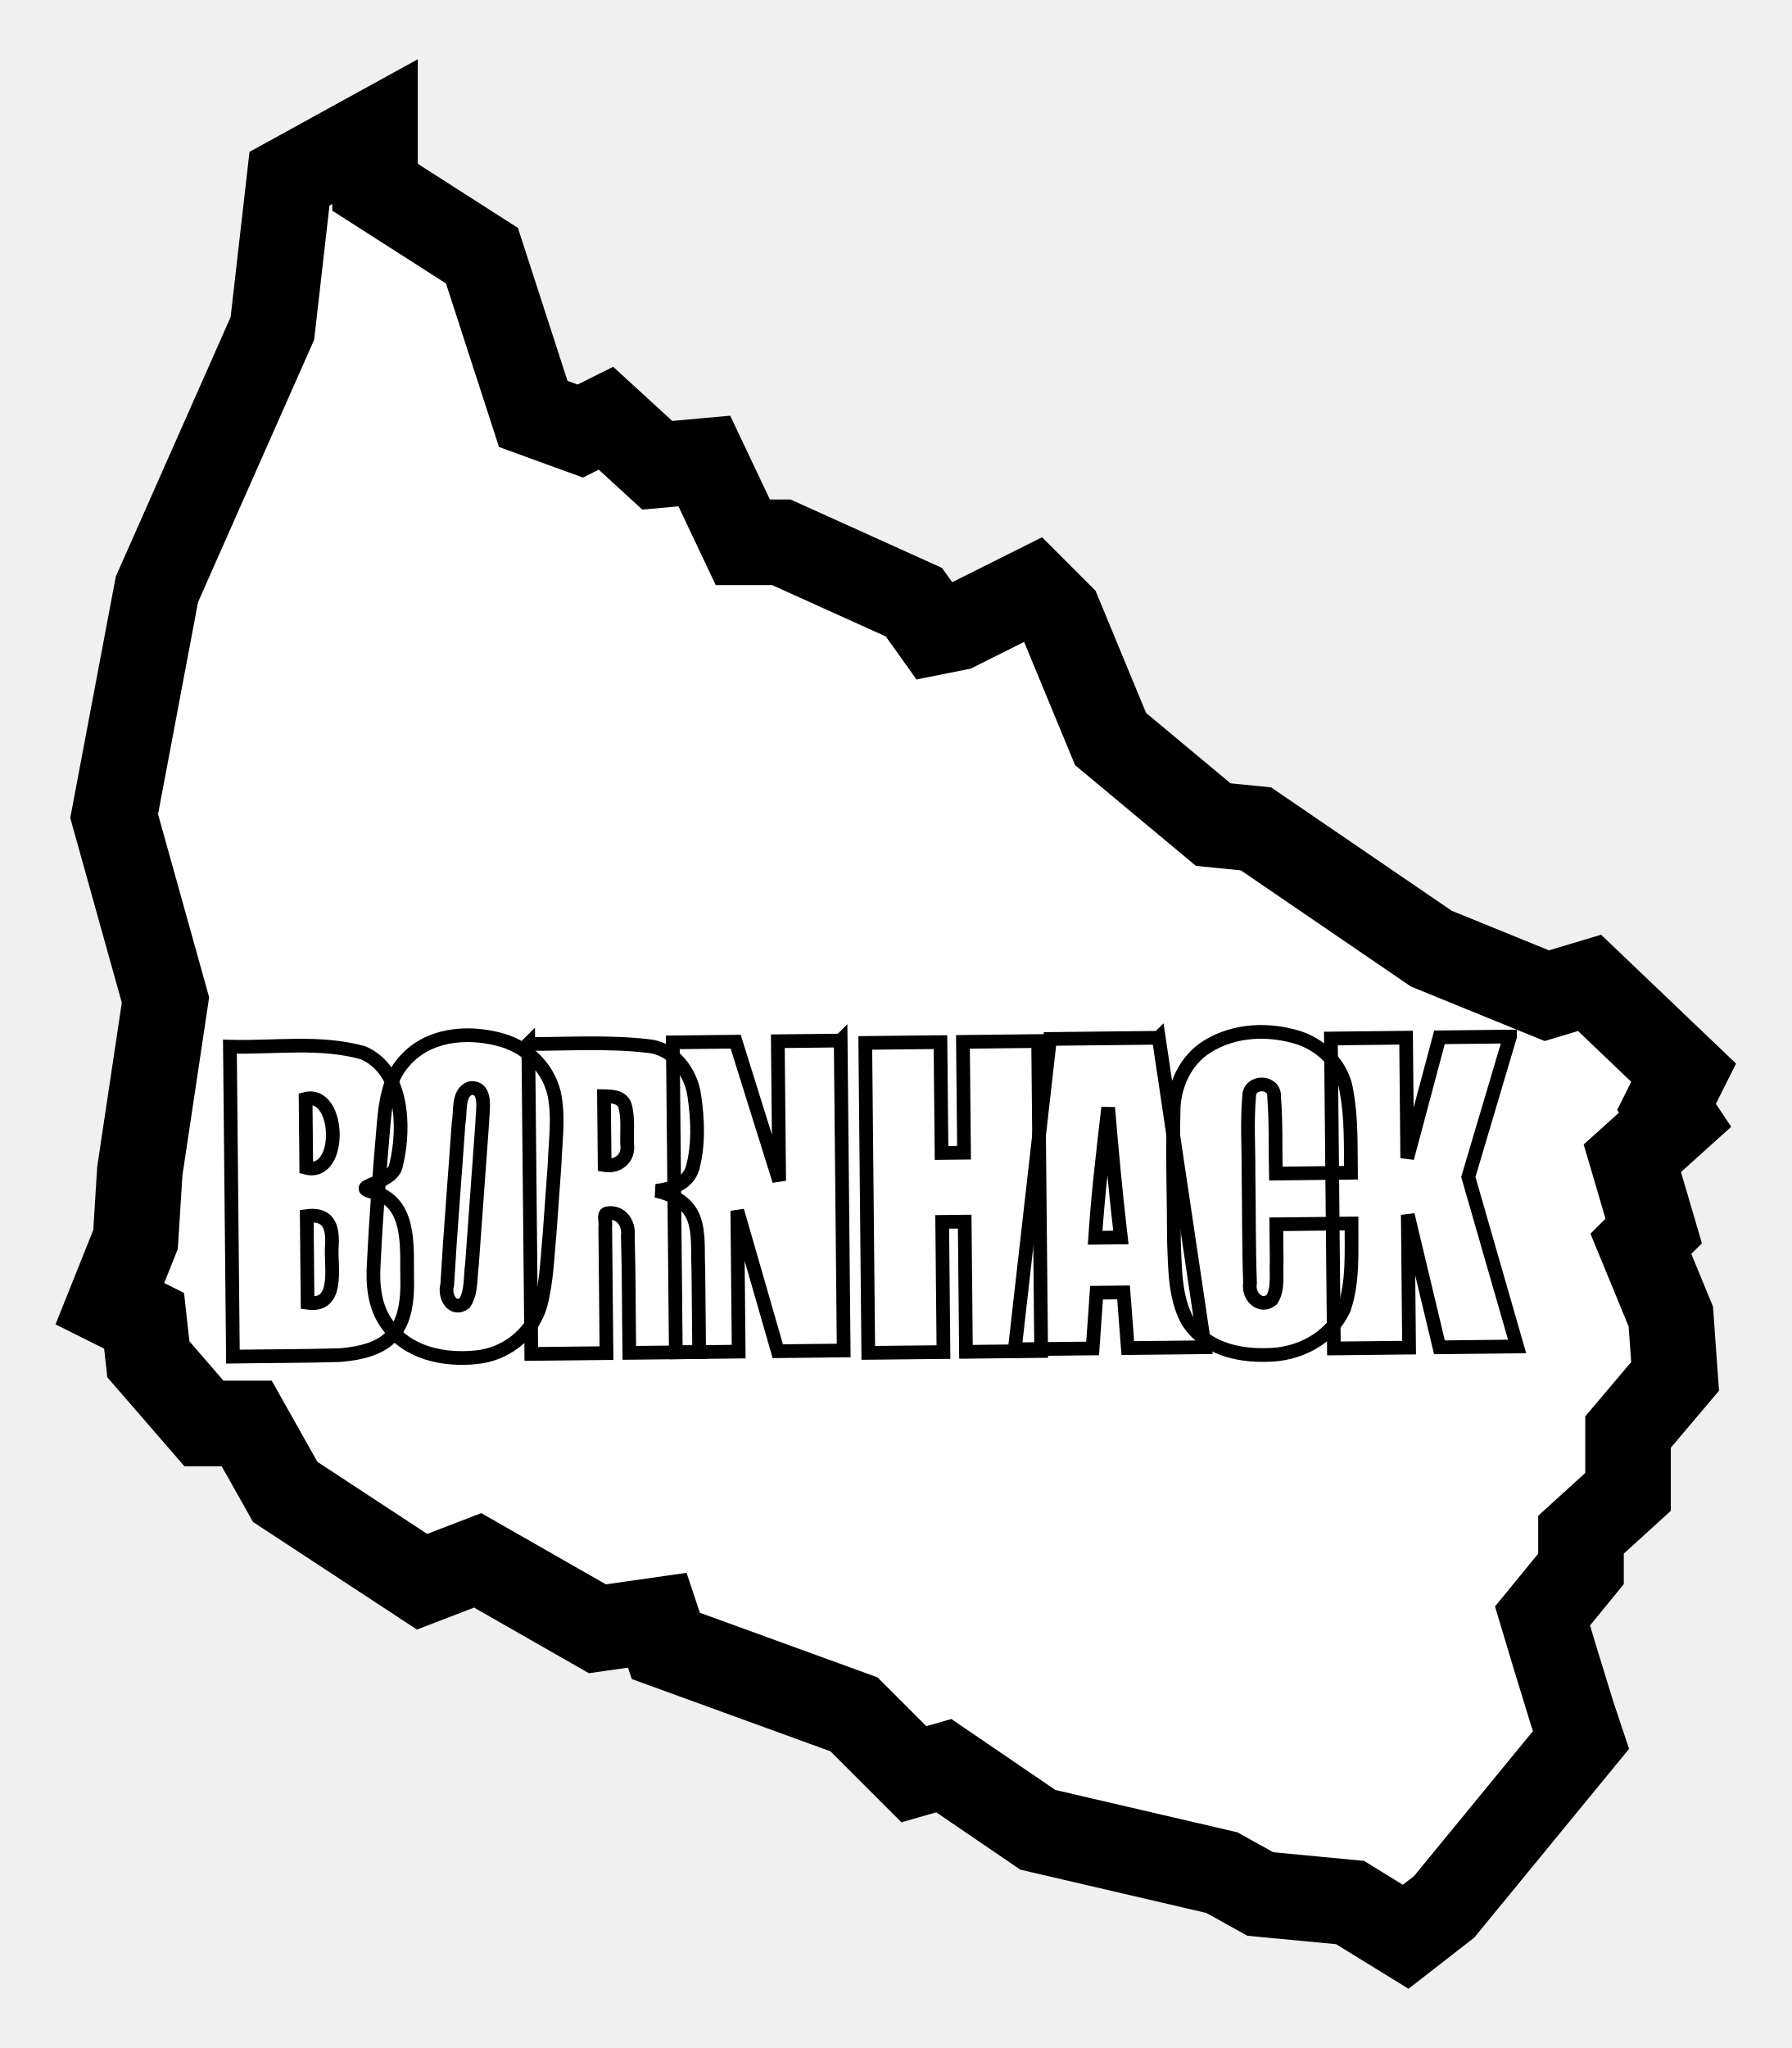
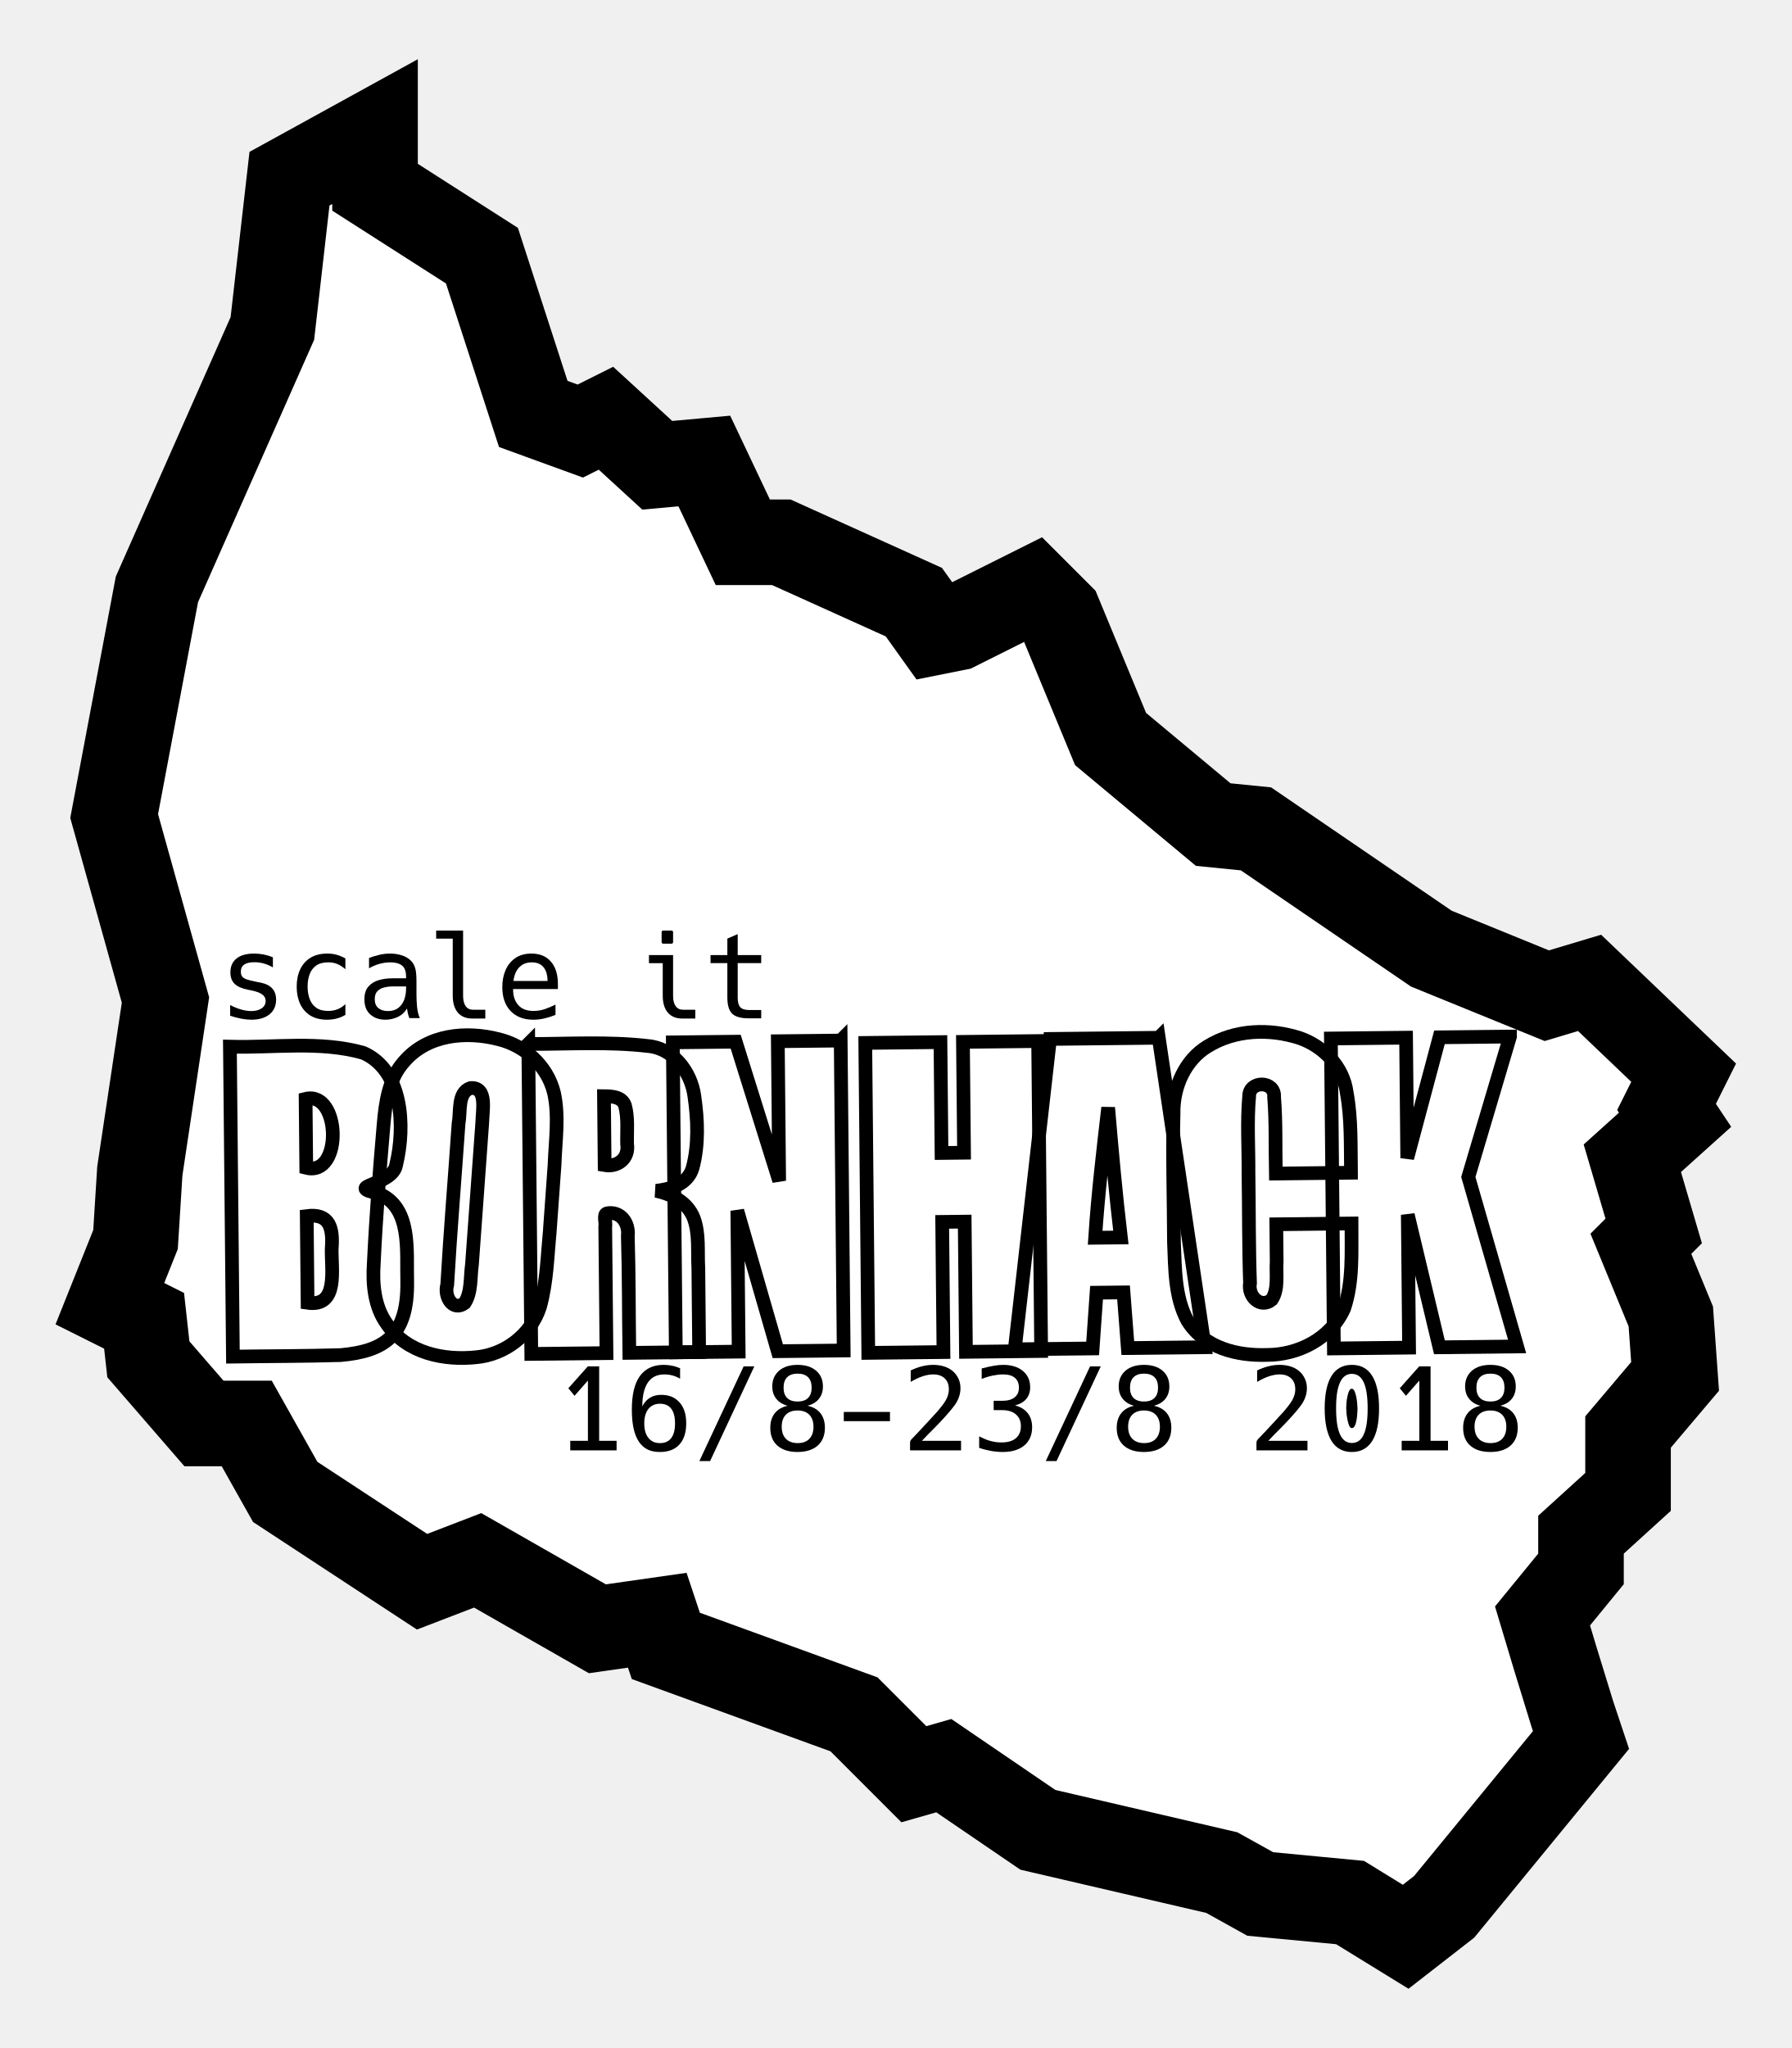
<svg xmlns="http://www.w3.org/2000/svg" xmlns:ns1="http://www.openswatchbook.org/uri/2009/osb" viewBox="0 0 350 400" height="426.667" width="373.333" version="1.1" id="svg3336">
  <defs id="defs3340">
    <linearGradient ns1:paint="solid" id="linearGradient5690">
      <stop id="stop5692" offset="0" style="stop-color:#ffffff;stop-opacity:1;" />
    </linearGradient>
  </defs>
  <text id="text5110" y="18.181" x="-595.586" style="font-style:normal;font-weight:normal;font-size:40px;line-height:0%;font-family:sans-serif;letter-spacing:0px;word-spacing:0px;fill:#000000;fill-opacity:1;stroke:none;stroke-width:1px;stroke-linecap:butt;stroke-linejoin:miter;stroke-opacity:1" xml:space="preserve">
    <tspan y="18.181" x="-595.586" id="tspan5112" />
  </text>
  <g id="g5205" transform="translate(10.8497,-11.57286)">
    <path style="fill:#ffffff;fill-opacity:1;fill-rule:evenodd;stroke:#000000;stroke-width:16.716;stroke-linecap:square;stroke-linejoin:miter;stroke-miterlimit:3.8;stroke-dasharray:none;stroke-opacity:1" d="m 62.415,37.281 v 10.861 l 20.886,13.367 10.025,30.912 9.19,3.342 5.013,-2.506 10.025,9.19 9.19,-0.835 7.519,15.874 h 7.519 l 25.899,11.696 4.177,5.848 4.177,-0.835 15.038,-7.519 5.013,5.013 10.025,24.228 20.051,16.709 8.355,0.836 34.254,23.393 22.557,9.19 8.354,-2.506 18.38,17.545 -3.342,6.684 1.671,2.506 -8.354,7.519 4.177,14.203 -2.506,2.506 5.848,14.203 0.835,11.696 -9.19,10.861 v 11.696 l -9.19,8.355 v 6.684 l -7.519,9.19 2.506,8.355 3.342,10.861 1.671,5.013 -26.735,32.583 -7.519,5.848 -10.861,-6.684 -17.544,-1.671 -7.519,-4.177 -35.925,-8.354 -18.38,-12.532 -5.848,1.671 -11.696,-11.696 -36.76,-13.367 -1.671,-5.013 -11.696,1.671 -23.393,-13.367 -10.861,4.177 -26.735,-17.545 -7.519,-13.367 h -8.354 l -10.861,-12.532 -0.835,-7.519 -6.684,-3.342 5.013,-12.532 0.836,-13.367 5.013,-33.418 -10.026,-35.925 8.355,-44.279 22.557,-50.963 3.342,-29.241 z" id="path3346-1-8-4-4" />
    <g id="g5708" transform="matrix(1.204958,0,0,1.204958,-2.071533,-51.50478)">
      <path style="font-style:normal;font-variant:normal;font-weight:normal;font-stretch:condensed;font-size:medium;line-height:125%;font-family:Impact;-inkscape-font-specification:'Impact Condensed';letter-spacing:0px;word-spacing:0px;fill:none;fill-opacity:1;stroke:#000000;stroke-width:2.221;stroke-linecap:butt;stroke-linejoin:miter;stroke-miterlimit:4;stroke-dasharray:none;stroke-opacity:1" d="m 29.991,222.004 c 7.201,0.207 14.574,-0.977 21.614,1 6.425,2.812 6.85,11.904 5.345,18.124 -0.531,3.487 -8.825,3.38 -2.804,4.695 5.37,2.295 4.452,9.256 4.59,14.321 0.106,8.612 -3.564,11.201 -10.794,11.854 -5.82,0.175 -11.644,0.158 -17.465,0.245 l -0.486,-50.239 z m 12.272,8.464 0.108,11.171 c 5.951,1.493 5.562,-12.554 -0.108,-11.171 z m 0.184,18.991 0.136,14.057 c 5.066,0.741 3.827,-5.351 3.911,-8.783 0.271,-3.354 -0.351,-5.758 -4.047,-5.274 z" id="path5989-3-1-0-2-5-3" />
      <path style="font-style:normal;font-variant:normal;font-weight:normal;font-stretch:condensed;font-size:medium;line-height:125%;font-family:Impact;-inkscape-font-specification:'Impact Condensed';letter-spacing:0px;word-spacing:0px;fill:none;fill-opacity:1;stroke:#000000;stroke-width:2.221;stroke-linecap:butt;stroke-linejoin:miter;stroke-miterlimit:4;stroke-dasharray:none;stroke-opacity:1" d="m 81.87,251.607 c -0.398,4.195 -0.475,8.488 -1.601,12.562 -1.499,4.657 -5.827,7.759 -10.311,8.171 -5.202,0.56 -11.217,-0.612 -14.48,-5.332 -2.038,-2.776 -2.4,-6.419 -2.163,-9.849 0.358,-7.534 0.943,-15.059 1.595,-22.574 0.304,-3.58 0.848,-7.409 3.291,-10.128 3.835,-4.503 10.156,-4.998 15.346,-3.661 4.147,0.996 7.897,4.213 8.991,8.719 0.842,3.81 0.213,7.784 0.085,11.656 -0.241,3.479 -0.501,6.957 -0.752,10.436 z m -10.964,-17.334 c 0.018,-1.889 0.887,-5.767 -1.906,-5.561 -2.152,0.738 -1.567,3.792 -1.934,5.666 -0.601,8.736 -1.338,17.464 -1.84,26.205 -0.561,1.897 0.905,4.418 2.818,2.984 1.162,-1.793 0.889,-4.191 1.191,-6.267 0.557,-7.676 1.114,-15.351 1.671,-23.027 z" id="path5991-3-3-0-8-1-5" />
      <path style="font-style:normal;font-variant:normal;font-weight:normal;font-stretch:condensed;font-size:medium;line-height:125%;font-family:Impact;-inkscape-font-specification:'Impact Condensed';letter-spacing:0px;word-spacing:0px;fill:none;fill-opacity:1;stroke:#000000;stroke-width:2.221;stroke-linecap:butt;stroke-linejoin:miter;stroke-miterlimit:4;stroke-dasharray:none;stroke-opacity:1" d="m 78.365,221.568 c 6.484,0.013 12.994,-0.424 19.454,0.336 3.944,0.346 6.941,4.082 7.475,8.14 0.554,3.816 0.721,7.84 -0.282,11.586 -0.762,2.68 -3.6,3.499 -5.916,3.734 2.467,0.54 5.055,1.783 6.091,4.43 0.949,2.554 0.59,5.401 0.748,8.092 0.045,4.542 0.088,9.084 0.131,13.626 -3.773,0.041 -7.547,0.081 -11.32,0.122 -0.093,-6.305 -0.053,-12.614 -0.242,-18.915 0.245,-2.209 -1.218,-4.103 -3.375,-3.697 -0.645,0.146 -0.139,1.516 -0.286,2.191 0.066,6.82 0.132,13.641 0.198,20.462 -4.063,0.044 -8.126,0.087 -12.189,0.131 -0.162,-16.746 -0.324,-33.492 -0.486,-50.239 z m 12.272,8.464 c 0.035,3.724 0.071,7.447 0.108,11.171 2.055,0.363 3.995,-1.028 3.644,-3.42 -0.054,-2.082 0.208,-4.232 -0.348,-6.253 -0.509,-1.45 -2.189,-1.482 -3.404,-1.498 z" id="path5993-3-5-1-9-5-3" />
      <path style="font-style:normal;font-variant:normal;font-weight:normal;font-stretch:condensed;font-size:medium;line-height:125%;font-family:Impact;-inkscape-font-specification:'Impact Condensed';letter-spacing:0px;word-spacing:0px;fill:none;fill-opacity:1;stroke:#000000;stroke-width:2.221;stroke-linecap:butt;stroke-linejoin:miter;stroke-miterlimit:4;stroke-dasharray:none;stroke-opacity:1" d="m 129.014,221.011 c 0.162,16.746 0.324,33.492 0.486,50.239 -3.561,0.038 -7.122,0.077 -10.684,0.116 -2.187,-7.59 -4.374,-15.18 -6.562,-22.77 0.074,7.613 0.147,15.226 0.221,22.839 -3.397,0.036 -6.794,0.074 -10.191,0.11 -0.162,-16.747 -0.324,-33.493 -0.486,-50.239 3.397,-0.037 6.794,-0.074 10.191,-0.11 2.35,7.516 4.701,15.032 7.052,22.547 -0.073,-7.54 -0.145,-15.081 -0.219,-22.621 3.397,-0.037 6.794,-0.074 10.191,-0.11 z" id="path5995-2-6-3-1-4-9" />
      <path style="font-style:normal;font-variant:normal;font-weight:normal;font-stretch:condensed;font-size:medium;line-height:125%;font-family:Impact;-inkscape-font-specification:'Impact Condensed';letter-spacing:0px;word-spacing:0px;fill:none;fill-opacity:1;stroke:#000000;stroke-width:2.221;stroke-linecap:butt;stroke-linejoin:miter;stroke-miterlimit:4;stroke-dasharray:none;stroke-opacity:1" d="m 161.027,221.094 c 0.162,16.746 0.324,33.493 0.486,50.239 -4.063,0.044 -8.126,0.088 -12.189,0.133 -0.068,-7.034 -0.136,-14.067 -0.204,-21.101 -1.216,0.015 -2.432,0.025 -3.648,0.039 0.068,7.034 0.136,14.067 0.204,21.101 -4.063,0.044 -8.126,0.088 -12.189,0.131 -0.162,-16.746 -0.324,-33.493 -0.486,-50.239 4.063,-0.044 8.126,-0.087 12.189,-0.131 0.058,5.989 0.116,11.978 0.174,17.967 1.216,-0.015 2.432,-0.026 3.648,-0.039 -0.057,-5.989 -0.116,-11.978 -0.174,-17.967 4.063,-0.044 8.126,-0.088 12.189,-0.133 z" id="path5997-3-2-2-1-2-00" />
      <path style="font-style:normal;font-variant:normal;font-weight:normal;font-stretch:condensed;font-size:medium;line-height:125%;font-family:Impact;-inkscape-font-specification:'Impact Condensed';letter-spacing:0px;word-spacing:0px;fill:none;fill-opacity:1;stroke:#000000;stroke-width:2.221;stroke-linecap:butt;stroke-linejoin:miter;stroke-miterlimit:4;stroke-dasharray:none;stroke-opacity:1" d="m 180.582,220.559 c 2.488,16.721 4.976,33.442 7.463,50.163 -4.16,0.046 -8.319,0.09 -12.479,0.136 -0.232,-3.008 -0.464,-6.016 -0.696,-9.023 -1.457,0.015 -2.915,0.031 -4.372,0.047 -0.212,3.013 -0.424,6.025 -0.636,9.038 -4.208,0.045 -8.416,0.092 -12.623,0.137 1.903,-16.769 3.807,-33.537 5.71,-50.306 5.877,-0.064 11.755,-0.127 17.632,-0.191 z m -6.144,32.373 c -0.823,-7 -1.465,-14.023 -2.057,-21.05 -0.815,7.017 -1.65,14.038 -2.112,21.095 1.39,-0.015 2.779,-0.03 4.169,-0.045 z" id="path5999-5-7-7-2-4-3" />
      <path style="font-style:normal;font-variant:normal;font-weight:normal;font-stretch:condensed;font-size:medium;line-height:125%;font-family:Impact;-inkscape-font-specification:'Impact Condensed';letter-spacing:0px;word-spacing:0px;fill:none;fill-opacity:1;stroke:#000000;stroke-width:2.221;stroke-linecap:butt;stroke-linejoin:miter;stroke-miterlimit:4;stroke-dasharray:none;stroke-opacity:1" d="m 211.751,242.438 c -4.063,0.044 -8.126,0.087 -12.189,0.133 -0.093,-4.13 0.052,-8.274 -0.279,-12.393 0.2,-2.691 -4.051,-2.731 -4.045,-0.133 -0.367,4.139 -0.08,8.308 -0.108,12.461 0.095,5.938 0.035,11.882 0.25,17.816 -0.392,2.171 1.706,4.169 3.506,2.705 1.177,-1.749 0.668,-4.155 0.813,-6.188 -0.02,-2.015 -0.038,-4.031 -0.059,-6.046 4.063,-0.044 8.126,-0.088 12.189,-0.133 -0.021,4.616 0.293,9.41 -1.201,13.818 -2.243,4.964 -7.552,7.495 -12.518,7.493 -4.704,0.151 -10.099,-1.065 -12.875,-5.545 -2.073,-3.827 -2.005,-8.442 -2.186,-12.732 -0.026,-6.953 -0.254,-13.908 -0.067,-20.858 -0.095,-4.334 1.925,-8.716 5.502,-10.873 4.484,-2.777 10.1,-2.927 14.978,-1.346 3.712,1.302 7.053,4.535 7.595,8.845 0.783,4.27 0.619,8.646 0.694,12.975 z" id="path6001-3-8-8-0-0-6" />
      <path style="font-style:normal;font-variant:normal;font-weight:normal;font-stretch:condensed;font-size:medium;line-height:125%;font-family:Impact;-inkscape-font-specification:'Impact Condensed';letter-spacing:0px;word-spacing:0px;fill:none;fill-opacity:1;stroke:#000000;stroke-width:2.221;stroke-linecap:butt;stroke-linejoin:miter;stroke-miterlimit:4;stroke-dasharray:none;stroke-opacity:1" d="m 237.53,220.365 c -2.253,7.586 -4.505,15.173 -6.758,22.759 2.637,9.158 5.273,18.315 7.91,27.473 -4.198,0.046 -8.396,0.091 -12.595,0.136 -1.71,-7.161 -3.42,-14.322 -5.13,-21.482 0.07,7.178 0.139,14.357 0.208,21.535 -4.063,0.044 -8.126,0.087 -12.189,0.133 -0.162,-16.746 -0.324,-33.492 -0.486,-50.239 4.063,-0.044 8.126,-0.088 12.189,-0.133 0.063,6.506 0.125,13.012 0.189,19.518 1.742,-6.526 3.484,-13.051 5.226,-19.577 3.812,-0.04 7.624,-0.083 11.436,-0.124 z" id="path6003-5-9-9-4-4-6" />
    </g>
-     <flowRoot transform="matrix(0.477004,0,0,0.477004,175.3533,210.7269)" style="font-style:normal;font-weight:normal;line-height:0.01%;font-family:sans-serif;letter-spacing:0px;word-spacing:0px;fill:#000000;fill-opacity:1;stroke:none;stroke-width:1px;stroke-linecap:butt;stroke-linejoin:miter;stroke-opacity:1" id="flowRoot4354" xml:space="preserve">
-       <flowRegion id="flowRegion4356">
-         <rect y="130.422" x="-163.028" height="65.211" width="428.53" id="rect4358" />
-       </flowRegion>
-       <flowPara style="font-style:normal;font-variant:normal;font-weight:normal;font-stretch:normal;font-size:47.169px;line-height:1.25;font-family:Hack;-inkscape-font-specification:Hack" id="flowPara4360">16/8-23/8 2018 2018</flowPara>
-     </flowRoot>
-     <flowRoot transform="translate(34.47719,193.7173)" style="font-style:normal;font-weight:normal;line-height:0.01%;font-family:sans-serif;letter-spacing:0px;word-spacing:0px;fill:#000000;fill-opacity:1;stroke:none;stroke-width:1px;stroke-linecap:butt;stroke-linejoin:miter;stroke-opacity:1" id="flowRoot4354-3" xml:space="preserve">
-       <flowRegion id="flowRegion4356-6">
-         <rect y="-5.728" x="-2.703" height="31.106" width="204.41" id="rect4358-7" />
-       </flowRegion>
-       <flowPara style="font-style:normal;font-variant:normal;font-weight:normal;font-stretch:normal;font-size:22.5px;line-height:1.25;font-family:Hack;-inkscape-font-specification:Hack" id="flowPara4360-5">scale it</flowPara>
-     </flowRoot>
+     <g aria-label="16/8-23/8 2018 " transform="matrix(0.477004,0,0,0.477004,175.3533,212.7269)" style="font-style:normal;font-weight:normal;line-height:0.01%;font-family:sans-serif;letter-spacing:0px;word-spacing:0px;fill:#000000;fill-opacity:1;stroke:none;stroke-width:1px;stroke-linecap:butt;stroke-linejoin:miter;stroke-opacity:1" id="flowRoot4354">
+       <path d="m -156.809,168.24 h 7.232 v -24.667 l -5.482,6.242 -2.534,-3.086 7.969,-8.959 h 4.652 v 30.471 h 7.14 v 3.915 h -18.978 z" style="font-style:normal;font-variant:normal;font-weight:normal;font-stretch:normal;font-size:47.169px;line-height:1.25;font-family:Hack;-inkscape-font-specification:Hack" id="path3915" />
+       <path d="m -120.073,172.824 q -3.155,0 -5.251,-1.106 -2.096,-1.129 -3.455,-3.224 -1.451,-2.257 -2.142,-5.528 -0.668,-3.271 -0.668,-7.485 0,-9.305 3.34,-13.819 3.363,-4.514 9.673,-4.514 0.944,0 1.82,0.092 0.898,0.092 1.635,0.253 0.921,0.184 1.727,0.461 0.829,0.276 1.566,0.576 v 4.284 q -1.474,-0.875 -3.086,-1.313 -0.806,-0.23 -1.681,-0.322 -0.875,-0.115 -1.681,-0.115 -4.491,0 -6.748,3.317 -2.28,3.363 -2.28,9.812 1.106,-2.303 3.063,-3.547 1.981,-1.221 4.675,-1.221 4.745,0 7.485,3.063 2.764,3.063 2.764,8.591 0,5.62 -2.787,8.683 -2.787,3.063 -7.969,3.063 z m 0,-3.639 q 3.063,0 4.606,-2.05 1.566,-2.05 1.566,-6.011 0,-3.985 -1.566,-6.034 -0.806,-1.059 -1.981,-1.543 -1.175,-0.484 -2.603,-0.484 -1.612,0 -2.787,0.576 -1.175,0.553 -1.958,1.543 -0.806,1.013 -1.267,2.51 -0.438,1.474 -0.438,3.432 0,1.958 0.438,3.455 0.461,1.474 1.267,2.487 0.783,0.99 1.958,1.566 1.175,0.553 2.764,0.553 z" style="font-style:normal;font-variant:normal;font-weight:normal;font-stretch:normal;font-size:47.169px;line-height:1.25;font-family:Hack;-inkscape-font-specification:Hack" id="path3917" />
+       <path d="m -85.801,137.769 h 4.376 l -18.103,38.763 h -4.399 z" style="font-style:normal;font-variant:normal;font-weight:normal;font-stretch:normal;font-size:47.169px;line-height:1.25;font-family:Hack;-inkscape-font-specification:Hack" id="path3919" />
+       <path d="m -63.737,172.824 q -5.228,0 -8.199,-2.58 -2.948,-2.58 -2.948,-7.301 0,-3.662 1.843,-5.988 1.82,-2.303 5.274,-3.063 -1.405,-0.345 -2.603,-1.059 -1.198,-0.714 -2.027,-1.75 -0.875,-1.083 -1.29,-2.372 -0.392,-1.29 -0.392,-2.741 0,-3.985 2.787,-6.426 1.359,-1.175 3.224,-1.773 1.889,-0.622 4.353,-0.622 4.814,0 7.601,2.395 2.787,2.372 2.787,6.449 0,3.04 -1.658,5.09 -1.635,2.027 -4.652,2.81 3.478,0.76 5.297,3.063 1.82,2.303 1.82,5.942 0,2.418 -0.783,4.261 -0.76,1.82 -2.188,3.063 -2.994,2.603 -8.245,2.603 z m 0.023,-20.66 q 2.81,0 4.284,-1.451 1.474,-1.451 1.474,-4.215 0,-2.81 -1.451,-4.284 -1.474,-1.474 -4.307,-1.474 -2.787,0 -4.261,1.474 -1.474,1.474 -1.474,4.284 0,2.764 1.474,4.215 1.474,1.451 4.261,1.451 z m 0.069,17.021 q 3.063,0 4.745,-1.75 1.704,-1.773 1.704,-4.906 0,-1.704 -0.461,-2.925 -0.438,-1.221 -1.244,-2.027 -1.727,-1.75 -4.814,-1.75 -3.086,0 -4.791,1.727 -1.704,1.75 -1.704,4.906 0,3.178 1.704,4.952 1.75,1.773 4.86,1.773 z" style="font-style:normal;font-variant:normal;font-weight:normal;font-stretch:normal;font-size:47.169px;line-height:1.25;font-family:Hack;-inkscape-font-specification:Hack" id="path3921" />
+       <path d="m -44.781,156.425 h 18.909 v 3.777 H -44.781 Z" style="font-style:normal;font-variant:normal;font-weight:normal;font-stretch:normal;font-size:47.169px;line-height:1.25;font-family:Hack;-inkscape-font-specification:Hack" id="path3923" />
+       <path d="m -17.65,169.069 q 0,-0.852 0.576,-1.428 1.313,-1.382 3.109,-3.271 1.796,-1.912 3.846,-4.146 1.566,-1.704 2.349,-2.557 0.806,-0.875 1.221,-1.336 0.415,-0.484 0.852,-1.013 1.221,-1.474 1.935,-2.51 0.737,-1.036 1.198,-2.05 0.806,-1.796 0.806,-3.593 0,-2.856 -1.681,-4.468 -1.704,-1.635 -4.675,-1.635 -4.123,0 -9.259,3.063 v -4.699 q 2.349,-1.129 4.675,-1.704 2.28,-0.576 4.514,-0.576 2.395,0 4.491,0.645 2.096,0.645 3.662,2.027 1.382,1.221 2.211,2.994 0.829,1.75 0.829,3.961 0,2.257 -1.013,4.537 -0.507,1.152 -1.313,2.257 -0.783,1.083 -2.027,2.58 -0.668,0.783 -1.589,1.82 -0.921,1.036 -2.142,2.349 -0.875,0.944 -1.635,1.704 -0.737,0.76 -1.566,1.589 -0.829,0.806 -1.912,1.912 -1.059,1.083 -2.603,2.718 H 3.24 v 3.915 H -17.65 Z" style="font-style:normal;font-variant:normal;font-weight:normal;font-stretch:normal;font-size:47.169px;line-height:1.25;font-family:Hack;-inkscape-font-specification:Hack" id="path3925" />
+       <path d="m 20.261,172.824 q -1.106,0 -2.326,-0.115 -1.198,-0.092 -2.441,-0.322 -1.059,-0.184 -2.326,-0.507 -1.267,-0.322 -2.51,-0.76 v -4.699 q 1.175,0.599 2.303,1.083 1.129,0.484 2.326,0.806 1.152,0.299 2.257,0.461 1.129,0.138 2.28,0.138 3.846,0 5.873,-1.727 2.05,-1.75 2.05,-4.906 0,-3.086 -2.027,-4.837 -2.027,-1.75 -5.574,-1.75 h -3.547 v -3.823 h 3.547 q 3.248,0 5.021,-1.405 1.773,-1.382 1.773,-3.985 0,-2.603 -1.658,-4.008 -1.612,-1.405 -4.837,-1.405 -1.912,0 -4.169,0.461 -2.211,0.438 -4.583,1.382 v -4.284 q 2.81,-0.737 4.975,-1.106 2.05,-0.369 3.892,-0.369 2.418,0 4.445,0.622 2.05,0.622 3.57,1.889 2.971,2.464 2.971,6.656 0,1.497 -0.415,2.672 -0.392,1.175 -1.152,2.096 -1.566,1.866 -4.606,2.672 3.386,0.898 5.182,3.178 0.944,1.198 1.359,2.649 0.438,1.451 0.438,3.109 0,4.699 -3.155,7.416 -1.566,1.336 -3.8,2.027 -2.211,0.691 -5.136,0.691 z" style="font-style:normal;font-variant:normal;font-weight:normal;font-stretch:normal;font-size:47.169px;line-height:1.25;font-family:Hack;-inkscape-font-specification:Hack" id="path3927" />
+       <path d="m 56.076,137.769 h 4.376 l -18.103,38.763 h -4.399 z" style="font-style:normal;font-variant:normal;font-weight:normal;font-stretch:normal;font-size:47.169px;line-height:1.25;font-family:Hack;-inkscape-font-specification:Hack" id="path3929" />
+       <path d="m 78.14,172.824 q -5.228,0 -8.199,-2.58 -2.948,-2.58 -2.948,-7.301 0,-3.662 1.843,-5.988 1.82,-2.303 5.274,-3.063 -1.405,-0.345 -2.603,-1.059 -1.198,-0.714 -2.027,-1.75 -0.875,-1.083 -1.29,-2.372 -0.392,-1.29 -0.392,-2.741 0,-3.985 2.787,-6.426 1.359,-1.175 3.224,-1.773 1.889,-0.622 4.353,-0.622 4.814,0 7.601,2.395 2.787,2.372 2.787,6.449 0,3.04 -1.658,5.09 -1.635,2.027 -4.652,2.81 3.478,0.76 5.297,3.063 1.82,2.303 1.82,5.942 0,2.418 -0.783,4.261 -0.76,1.82 -2.188,3.063 -2.994,2.603 -8.245,2.603 z m 0.023,-20.66 q 2.81,0 4.284,-1.451 1.474,-1.451 1.474,-4.215 0,-2.81 -1.451,-4.284 -1.474,-1.474 -4.307,-1.474 -2.787,0 -4.261,1.474 -1.474,1.474 -1.474,4.284 0,2.764 1.474,4.215 1.474,1.451 4.261,1.451 z m 0.069,17.021 q 3.063,0 4.745,-1.75 1.704,-1.773 1.704,-4.906 0,-1.704 -0.461,-2.925 -0.438,-1.221 -1.244,-2.027 -1.727,-1.75 -4.814,-1.75 -3.086,0 -4.791,1.727 -1.704,1.75 -1.704,4.906 0,3.178 1.704,4.952 1.75,1.773 4.86,1.773 z" style="font-style:normal;font-variant:normal;font-weight:normal;font-stretch:normal;font-size:47.169px;line-height:1.25;font-family:Hack;-inkscape-font-specification:Hack" id="path3931" />
+       <path d="m 124.227,169.069 q 0,-0.852 0.576,-1.428 1.313,-1.382 3.109,-3.271 1.796,-1.912 3.846,-4.146 1.566,-1.704 2.349,-2.557 0.806,-0.875 1.221,-1.336 0.415,-0.484 0.852,-1.013 1.221,-1.474 1.935,-2.51 0.737,-1.036 1.198,-2.05 0.806,-1.796 0.806,-3.593 0,-2.856 -1.681,-4.468 -1.704,-1.635 -4.675,-1.635 -4.123,0 -9.259,3.063 v -4.699 q 2.349,-1.129 4.675,-1.704 2.28,-0.576 4.514,-0.576 2.395,0 4.491,0.645 2.096,0.645 3.662,2.027 1.382,1.221 2.211,2.994 0.829,1.75 0.829,3.961 0,2.257 -1.013,4.537 -0.507,1.152 -1.313,2.257 -0.783,1.083 -2.027,2.58 -0.668,0.783 -1.589,1.82 -0.921,1.036 -2.142,2.349 -0.875,0.944 -1.635,1.704 -0.737,0.76 -1.566,1.589 -0.829,0.806 -1.912,1.912 -1.059,1.083 -2.603,2.718 h 16.03 v 3.915 h -20.89 z" style="font-style:normal;font-variant:normal;font-weight:normal;font-stretch:normal;font-size:47.169px;line-height:1.25;font-family:Hack;-inkscape-font-specification:Hack" id="path3933" />
+       <path d="m 163.289,172.824 q -5.528,0 -8.315,-4.514 -2.81,-4.537 -2.81,-13.312 0,-8.798 2.81,-13.335 2.787,-4.514 8.315,-4.514 5.528,0 8.338,4.514 1.382,2.211 2.096,5.528 0.714,3.294 0.714,7.808 0,4.514 -0.714,7.808 -0.714,3.294 -2.096,5.505 -2.833,4.514 -8.338,4.514 z m 0,-3.685 q 3.294,0 4.883,-3.501 1.589,-3.478 1.589,-10.641 0,-7.186 -1.589,-10.641 -1.589,-3.524 -4.883,-3.524 -3.248,0 -4.837,3.501 -0.806,1.727 -1.221,4.353 -0.392,2.603 -0.392,6.311 0,7.209 1.612,10.641 1.612,3.501 4.837,3.501 z m 0.046,-6.103 q -0.737,0 -1.152,-0.99 -0.392,-0.99 -0.668,-2.326 -0.23,-1.059 -0.392,-2.557 -0.138,-1.497 -0.138,-2.28 0,-0.553 0.092,-1.981 0.092,-1.428 0.369,-2.695 0.668,-3.294 1.796,-3.294 0.645,0 1.083,0.875 0.461,0.875 0.783,2.487 0.23,1.152 0.369,2.58 0.138,1.428 0.138,2.211 0,0.461 -0.092,1.82 -0.069,1.359 -0.299,2.787 -0.576,3.363 -1.889,3.363 z" style="font-style:normal;font-variant:normal;font-weight:normal;font-stretch:normal;font-size:47.169px;line-height:1.25;font-family:Hack;-inkscape-font-specification:Hack" id="path3935" />
+       <path d="m 183.695,168.24 h 7.232 v -24.667 l -5.482,6.242 -2.534,-3.086 7.969,-8.959 h 4.652 v 30.471 h 7.14 v 3.915 h -18.978 z" style="font-style:normal;font-variant:normal;font-weight:normal;font-stretch:normal;font-size:47.169px;line-height:1.25;font-family:Hack;-inkscape-font-specification:Hack" id="path3937" />
+       <path d="m 220.017,172.824 q -5.228,0 -8.199,-2.58 -2.948,-2.58 -2.948,-7.301 0,-3.662 1.843,-5.988 1.82,-2.303 5.274,-3.063 -1.405,-0.345 -2.603,-1.059 -1.198,-0.714 -2.027,-1.75 -0.875,-1.083 -1.29,-2.372 -0.392,-1.29 -0.392,-2.741 0,-3.985 2.787,-6.426 1.359,-1.175 3.224,-1.773 1.889,-0.622 4.353,-0.622 4.814,0 7.601,2.395 2.787,2.372 2.787,6.449 0,3.04 -1.658,5.09 -1.635,2.027 -4.652,2.81 3.478,0.76 5.297,3.063 1.82,2.303 1.82,5.942 0,2.418 -0.783,4.261 -0.76,1.82 -2.188,3.063 -2.994,2.603 -8.245,2.603 z m 0.023,-20.66 q 2.81,0 4.284,-1.451 1.474,-1.451 1.474,-4.215 0,-2.81 -1.451,-4.284 -1.474,-1.474 -4.307,-1.474 -2.787,0 -4.261,1.474 -1.474,1.474 -1.474,4.284 0,2.764 1.474,4.215 1.474,1.451 4.261,1.451 z m 0.069,17.021 q 3.063,0 4.745,-1.75 1.704,-1.773 1.704,-4.906 0,-1.704 -0.461,-2.925 -0.438,-1.221 -1.244,-2.027 -1.727,-1.75 -4.814,-1.75 -3.086,0 -4.791,1.727 -1.704,1.75 -1.704,4.906 0,3.178 1.704,4.952 1.75,1.773 4.86,1.773 z" style="font-style:normal;font-variant:normal;font-weight:normal;font-stretch:normal;font-size:47.169px;line-height:1.25;font-family:Hack;-inkscape-font-specification:Hack" id="path3939" />
+     </g>
+     <g aria-label="scale it" transform="translate(34.47719,196.237)" style="font-style:normal;font-weight:normal;line-height:0.01%;font-family:sans-serif;letter-spacing:0px;word-spacing:0px;fill:#000000;fill-opacity:1;stroke:none;stroke-width:1px;stroke-linecap:butt;stroke-linejoin:miter;stroke-opacity:1" id="flowRoot4354-3">
+       <path d="m 3.768,14.499 q -1.758,0 -4.131,-0.769 v -2.087 q 2.307,1.165 4.109,1.165 1.285,0 2.054,-0.538 0.769,-0.538 0.769,-1.439 0,-0.78 -0.648,-1.252 Q 5.284,9.094 3.878,8.797 L 3.032,8.622 Q 1.296,8.27 0.483,7.468 -0.319,6.655 -0.319,5.26 q 0,-1.769 1.208,-2.725 1.208,-0.956 3.439,-0.956 1.89,0 3.658,0.725 v 1.978 Q 6.262,3.271 4.383,3.271 q -2.659,0 -2.659,1.813 0,0.593 0.231,0.945 Q 2.186,6.369 2.834,6.611 3.482,6.842 4.746,7.094 L 5.559,7.248 q 3.054,0.604 3.054,3.329 0,1.824 -1.296,2.878 -1.296,1.044 -3.549,1.044 z" style="font-style:normal;font-variant:normal;font-weight:normal;font-stretch:normal;font-size:22.5px;line-height:1.25;font-family:Hack;-inkscape-font-specification:Hack" id="path3900" />
+       <path d="m 18.577,14.499 q -1.945,0 -3.274,-0.813 -1.318,-0.824 -2,-2.285 -0.67,-1.461 -0.67,-3.362 0,-1.912 0.681,-3.362 0.681,-1.461 2.01,-2.274 1.329,-0.824 3.296,-0.824 1.022,0 1.846,0.242 0.824,0.231 1.681,0.703 V 4.645 Q 21.368,3.952 20.577,3.623 19.797,3.293 18.797,3.293 q -1.483,0 -2.373,0.637 -0.879,0.637 -1.274,1.714 -0.385,1.077 -0.385,2.395 0,1.307 0.396,2.395 0.396,1.077 1.274,1.714 0.879,0.637 2.351,0.637 0.967,0 1.802,-0.319 0.835,-0.319 1.56,-1.011 v 2.098 q -1.571,0.945 -3.571,0.945 z" style="font-style:normal;font-variant:normal;font-weight:normal;font-stretch:normal;font-size:22.5px;line-height:1.25;font-family:Hack;-inkscape-font-specification:Hack" id="path3902" />
+       <path d="m 29.959,14.499 q -1.78,0 -2.944,-1.022 -1.154,-1.033 -1.154,-2.955 0,-1.593 0.769,-2.483 0.769,-0.901 2.01,-1.263 1.241,-0.363 2.648,-0.363 h 2.714 V 6.095 q 0,-1.571 -0.802,-2.186 -0.791,-0.615 -2.23,-0.615 -1.121,0 -2.197,0.308 -1.077,0.308 -2.01,0.857 V 2.436 q 1.011,-0.374 2.043,-0.615 1.033,-0.242 2.109,-0.242 1.099,0 2.131,0.308 1.044,0.297 1.802,0.989 0.758,0.681 1.011,1.835 0.176,0.813 0.176,2.45 v 2.516 q 0,1.033 0.11,2.285 0.121,1.252 0.538,2.219 h -2.032 q -0.187,-0.428 -0.297,-0.912 -0.11,-0.494 -0.176,-0.956 -0.648,1.11 -1.802,1.648 -1.143,0.538 -2.417,0.538 z m 0.494,-1.692 q 1.252,0 2.032,-0.615 0.791,-0.615 1.154,-1.604 0.363,-1 0.363,-2.142 V 7.995 h -2.56 q -0.857,0 -1.681,0.198 -0.813,0.187 -1.351,0.725 -0.527,0.538 -0.527,1.571 0,1.165 0.714,1.747 0.714,0.571 1.857,0.571 z" style="font-style:normal;font-variant:normal;font-weight:normal;font-stretch:normal;font-size:22.5px;line-height:1.25;font-family:Hack;-inkscape-font-specification:Hack" id="path3904" />
+       <path d="m 46.922,14.269 q -1.813,0 -2.812,-1.165 Q 43.121,11.928 43.121,9.808 V -1.332 h -3.241 v -1.582 h 5.262 v 12.722 q 0,1.34 0.505,2.043 0.505,0.703 1.472,0.703 h 2.362 v 1.714 z" style="font-style:normal;font-variant:normal;font-weight:normal;font-stretch:normal;font-size:22.5px;line-height:1.25;font-family:Hack;-inkscape-font-specification:Hack" id="path3906" />
+       <path d="m 58.886,14.499 q -2.845,0 -4.471,-1.703 -1.615,-1.714 -1.615,-4.669 0,-1.835 0.637,-3.318 0.648,-1.483 1.912,-2.351 1.274,-0.879 3.142,-0.879 2.461,0 3.812,1.582 1.362,1.571 1.362,4.362 V 8.512 H 54.909 v 0.066 q 0,1.923 1.011,3.065 1.011,1.143 2.988,1.143 1.143,0 2.208,-0.363 1.077,-0.363 2.076,-0.879 v 2.01 q -1.044,0.428 -2.12,0.681 -1.066,0.264 -2.186,0.264 z m 2.758,-7.57 q 0,-1.022 -0.308,-1.846 -0.308,-0.824 -0.989,-1.307 -0.67,-0.483 -1.78,-0.483 -1.121,0 -1.879,0.494 -0.747,0.483 -1.176,1.307 -0.417,0.824 -0.527,1.835 z" style="font-style:normal;font-variant:normal;font-weight:normal;font-stretch:normal;font-size:22.5px;line-height:1.25;font-family:Hack;-inkscape-font-specification:Hack" id="path3908" />
+       <path d="m 84.254,-0.354 q -0.33,0 -0.33,-0.33 V -2.584 q 0,-0.33 0.33,-0.33 h 1.582 q 0.33,0 0.33,0.33 v 1.901 q 0,0.33 -0.33,0.33 z M 87.945,14.269 q -1.813,0 -2.812,-1.165 -0.989,-1.176 -0.989,-3.296 V 3.458 H 81.452 V 1.876 h 4.713 v 7.932 q 0,1.34 0.505,2.043 0.505,0.703 1.472,0.703 h 2.362 v 1.714 z" style="font-style:normal;font-variant:normal;font-weight:normal;font-stretch:normal;font-size:22.5px;line-height:1.25;font-family:Hack;-inkscape-font-specification:Hack" id="path3910" />
+       <path d="m 100.909,14.225 q -2.263,0 -3.208,-0.912 -0.934,-0.923 -0.934,-3.142 V 3.447 H 93.482 V 1.876 h 3.285 v -3.219 l 2.021,-0.879 v 4.098 h 4.592 v 1.571 h -4.592 v 6.724 q 0,1.351 0.516,1.901 0.516,0.538 1.802,0.538 h 2.274 v 1.615 z" style="font-style:normal;font-variant:normal;font-weight:normal;font-stretch:normal;font-size:22.5px;line-height:1.25;font-family:Hack;-inkscape-font-specification:Hack" id="path3912" />
+     </g>
    <text id="text3355" y="306.187" x="171.392" style="font-style:normal;font-weight:normal;line-height:0%;font-family:sans-serif;letter-spacing:0px;word-spacing:0px;fill:#000000;fill-opacity:1;stroke:none;stroke-width:1px;stroke-linecap:butt;stroke-linejoin:miter;stroke-opacity:1" xml:space="preserve">
      <tspan style="font-size:40px;line-height:1.25" y="306.187" x="171.392" id="tspan3357"> </tspan>
    </text>
  </g>
</svg>
